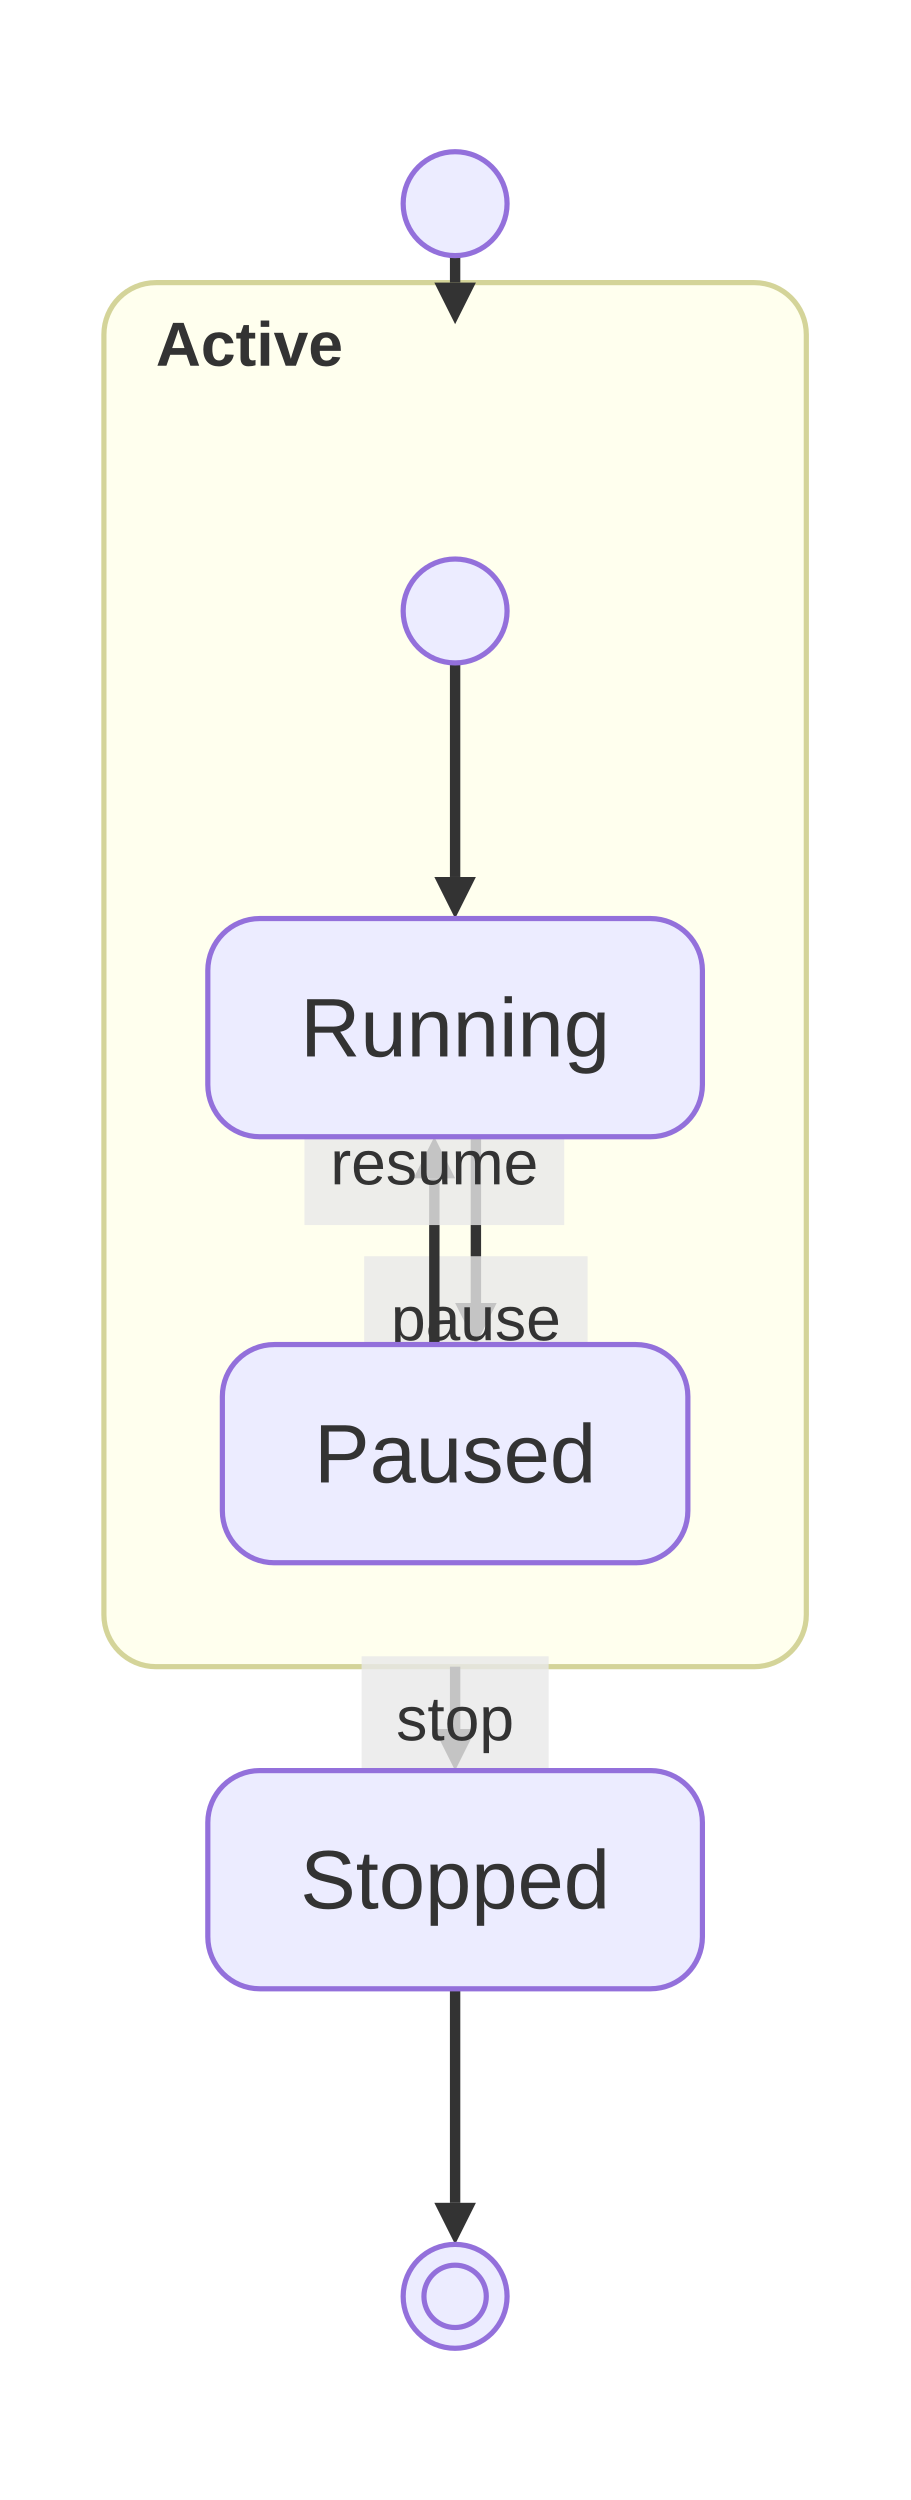
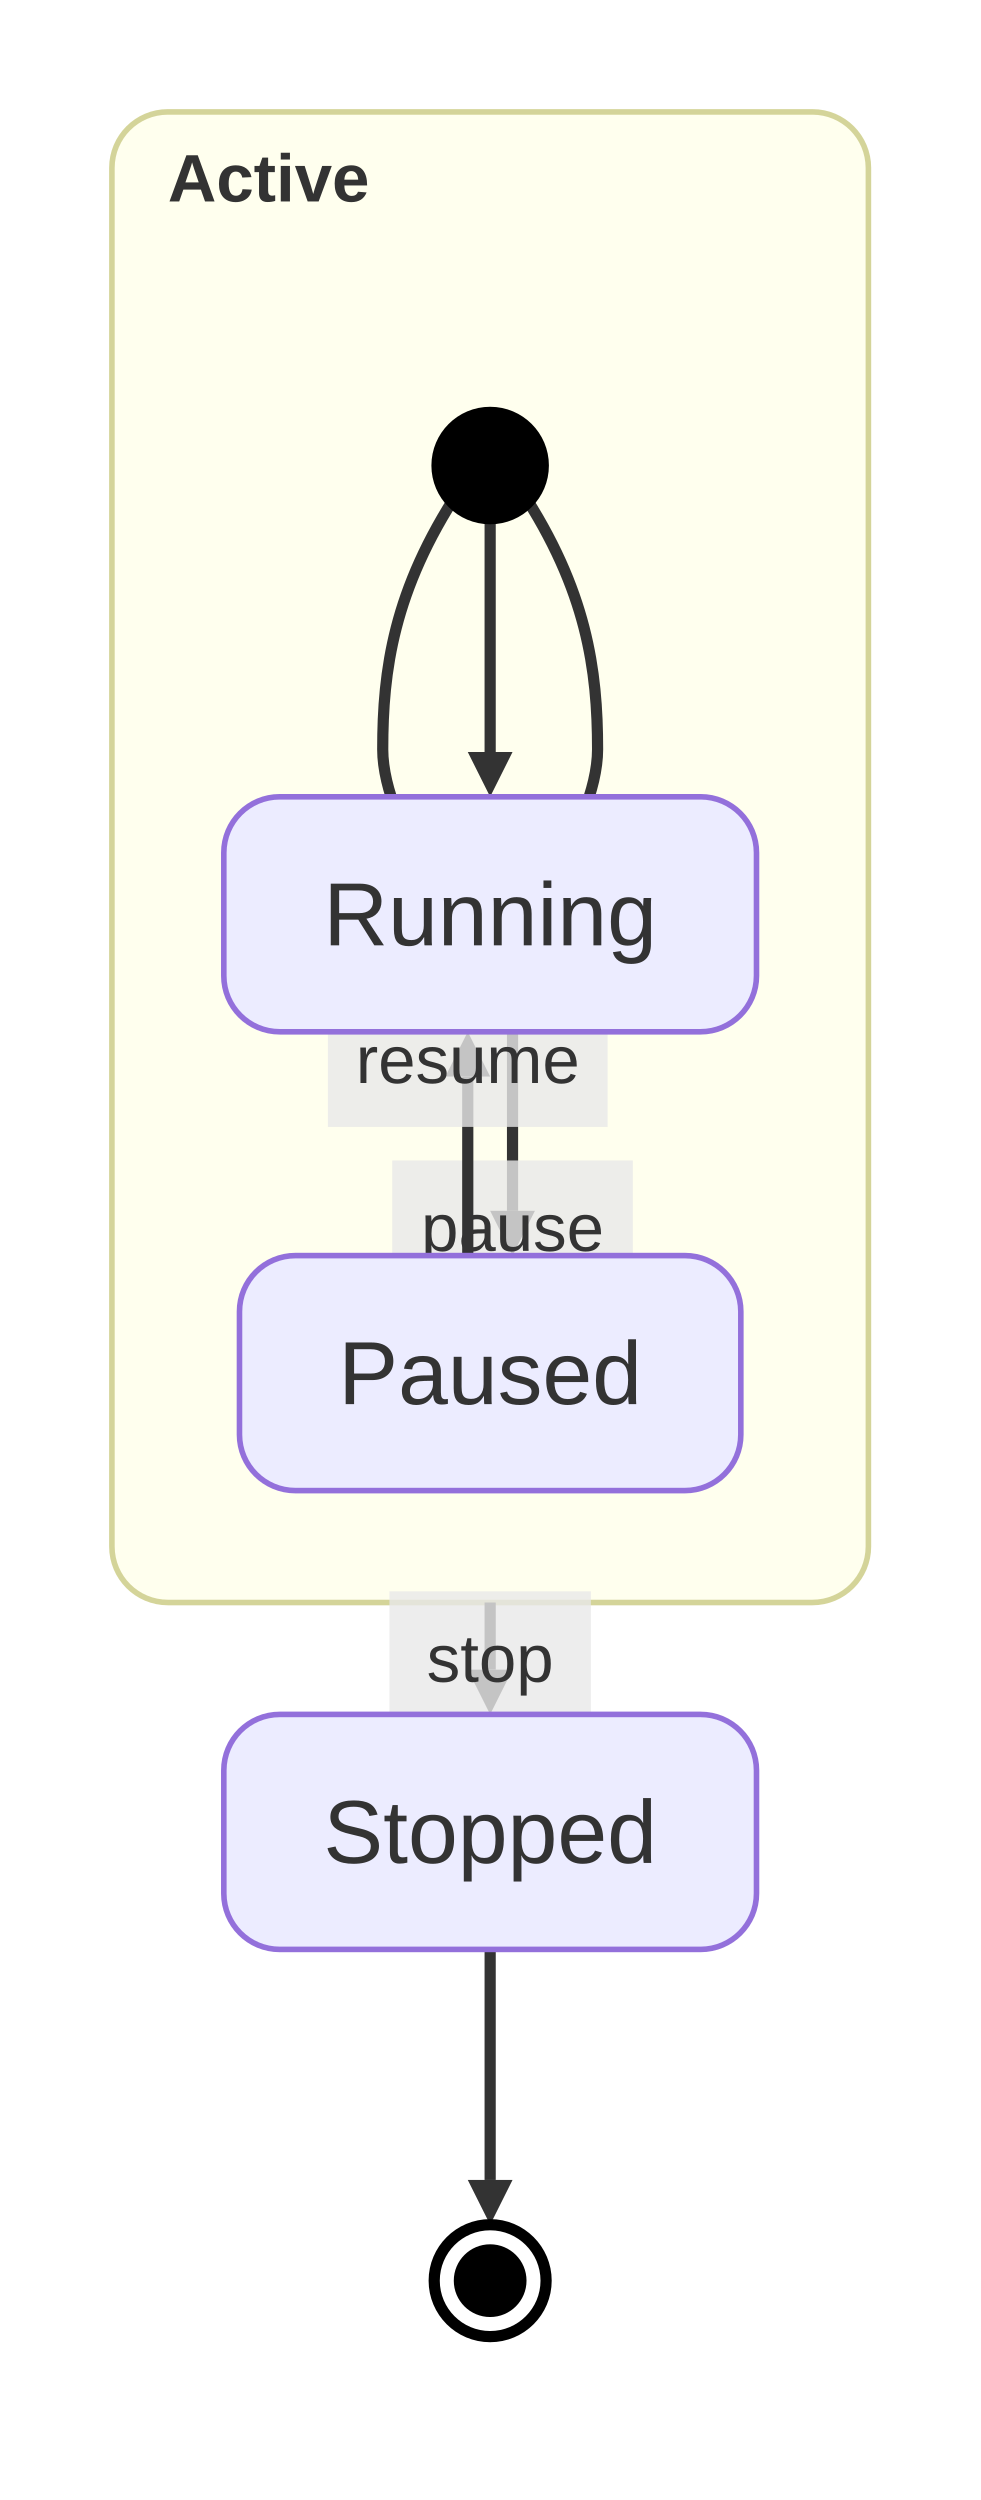
- <svg xmlns="http://www.w3.org/2000/svg" viewBox="-20 -20 175.2 481.2" width="175.2" height="481.2" style="background-color: white">
+ <svg xmlns="http://www.w3.org/2000/svg" viewBox="-20 -20 175.2 446.8" width="175.2" height="446.8" style="background-color: white">
  <defs>
    <marker id="arrow" viewBox="0 0 10 10" markerWidth="8" markerHeight="8" refX="0" refY="5" orient="auto" markerUnits="userSpaceOnUse">
      <path d="M 0 0 L 10 5 L 0 10 z" fill="#333333" />
    </marker>
    <marker id="circle-end" viewBox="0 0 10 10" markerWidth="8" markerHeight="8" refX="5" refY="5" orient="auto" markerUnits="userSpaceOnUse">
      <circle cx="5" cy="5" r="5" fill="#333333" />
    </marker>
    <marker id="cross-end" viewBox="0 0 11 11" markerWidth="8" markerHeight="8" refX="5.5" refY="5.5" orient="auto" markerUnits="userSpaceOnUse">
      <path d="M 1,1 l 9,9 M 10,1 l -9,9" stroke="#333333" stroke-width="2" />
    </marker>
    <marker id="arrow-reverse" viewBox="0 0 10 10" markerWidth="8" markerHeight="8" refX="0" refY="5" orient="auto-start-reverse" markerUnits="userSpaceOnUse">
      <path d="M 0 0 L 10 5 L 0 10 z" fill="#333333" />
    </marker>
  </defs>
  <style>.state rect, .state polygon, .state circle, .state line { fill: #ECECFF; stroke: #9370DB; stroke-width: 1; }
.state text { fill: #333333; font-family: "trebuchet ms", verdana, arial, sans-serif, "Apple Color Emoji", "Segoe UI Emoji", "Noto Color Emoji", "Twemoji Mozilla"; font-size: 16px; }
.edge path { fill: none; stroke: #333333; stroke-width: 2; }
.edge text { fill: #333333; font-family: "trebuchet ms", verdana, arial, sans-serif, "Apple Color Emoji", "Segoe UI Emoji", "Noto Color Emoji", "Twemoji Mozilla"; font-size: 12px; }
.composite rect { fill: #ffffde; stroke: #aaaa33; stroke-width: 1; opacity: 0.5; }
.composite text { fill: #333333; font-family: "trebuchet ms", verdana, arial, sans-serif, "Apple Color Emoji", "Segoe UI Emoji", "Noto Color Emoji", "Twemoji Mozilla"; font-size: 12px; font-weight: bold; }
.note rect { fill: #ffa; stroke: #aa3; stroke-width: 1; }
.note text { fill: #333333; font-family: "trebuchet ms", verdana, arial, sans-serif, "Apple Color Emoji", "Segoe UI Emoji", "Noto Color Emoji", "Twemoji Mozilla"; font-size: 12px; }
</style>
  <g class="composite" data-state-id="Active">
-     <rect x="0" y="34.4" width="135.2" height="266.4" rx="10" ry="10" />
-     <text x="10" y="50.4" font-family="&quot;trebuchet ms&quot;, verdana, arial, sans-serif, &quot;Apple Color Emoji&quot;, &quot;Segoe UI Emoji&quot;, &quot;Noto Color Emoji&quot;, &quot;Twemoji Mozilla&quot;">Active</text>
+     <rect x="0" y="0" width="135.2" height="266.4" rx="10" ry="10" />
+     <text x="10" y="16" font-family="&quot;trebuchet ms&quot;, verdana, arial, sans-serif, &quot;Apple Color Emoji&quot;, &quot;Segoe UI Emoji&quot;, &quot;Noto Color Emoji&quot;, &quot;Twemoji Mozilla&quot;">Active</text>
  </g>
-   <g class="edge" data-edge-source="__start_0" data-edge-target="__start_1">
-     <path d="M67.6,29.2 L67.6,34.4" stroke-width="2" marker-end="url(#arrow)" />
-   </g>
-   <g class="edge" data-edge-source="__start_1" data-edge-target="Running">
-     <path d="M67.6,107.6 L67.6,148.8" stroke-width="2" marker-end="url(#arrow)" />
+   <g class="edge" data-edge-source="__start_0" data-edge-target="Running">
+     <path d="M67.6,73.2 L67.6,114.4" stroke-width="2" marker-end="url(#arrow)" />
  </g>
  <g class="edge" data-edge-source="Running" data-edge-target="Paused">
-     <path d="M71.6,198.8 L71.6,230.8" stroke-width="2" marker-end="url(#arrow)" />
-     <rect x="50.1" y="221.8" width="43.0" height="24.0" fill="rgba(232,232,232,0.8)" stroke="none" />
-     <text text-anchor="middle" dominant-baseline="central" x="71.6" y="233.8">pause</text>
+     <path d="M71.6,164.4 L71.6,196.4" stroke-width="2" marker-end="url(#arrow)" />
+     <rect x="50.1" y="187.4" width="43.0" height="24.0" fill="rgba(232,232,232,0.8)" stroke="none" />
+     <text text-anchor="middle" dominant-baseline="central" x="71.6" y="199.4">pause</text>
  </g>
  <g class="edge" data-edge-source="Paused" data-edge-target="Running">
-     <path d="M63.6,238.8 L63.6,206.8" stroke-width="2" marker-end="url(#arrow)" />
-     <rect x="38.6" y="191.8" width="50.0" height="24.0" fill="rgba(232,232,232,0.8)" stroke="none" />
-     <text text-anchor="middle" dominant-baseline="central" x="63.6" y="203.8">resume</text>
+     <path d="M63.6,204.4 L63.6,172.4" stroke-width="2" marker-end="url(#arrow)" />
+     <rect x="38.6" y="157.4" width="50.0" height="24.0" fill="rgba(232,232,232,0.8)" stroke="none" />
+     <text text-anchor="middle" dominant-baseline="central" x="63.6" y="169.4">resume</text>
  </g>
  <g class="edge" data-edge-source="Paused" data-edge-target="Stopped">
-     <path d="M67.6,300.8 L67.6,312.8" stroke-width="2" marker-end="url(#arrow)" />
-     <rect x="49.6" y="298.8" width="36.0" height="24.0" fill="rgba(232,232,232,0.8)" stroke="none" />
-     <text text-anchor="middle" dominant-baseline="central" x="67.6" y="310.8">stop</text>
+     <path d="M67.6,266.4 L67.6,278.4" stroke-width="2" marker-end="url(#arrow)" />
+     <rect x="49.6" y="264.4" width="36.0" height="24.0" fill="rgba(232,232,232,0.8)" stroke="none" />
+     <text text-anchor="middle" dominant-baseline="central" x="67.6" y="276.4">stop</text>
  </g>
  <g class="edge" data-edge-source="Stopped" data-edge-target="__end_0">
-     <path d="M67.6,362.8 L67.6,404.0" stroke-width="2" marker-end="url(#arrow)" />
+     <path d="M67.6,328.4 L67.6,369.6" stroke-width="2" marker-end="url(#arrow)" />
+   </g>
+   <g class="edge" data-edge-source="__start_0" data-edge-target="__start_0">
+     <path d="M62.11,67.56 C50.32,85.5 48.4,99.71 48.4,113.92 C48.4,128.13 64.72,149.44 67.6,149.44 C70.48,149.44 86.8,128.13 86.8,113.92 C86.8,99.71 84.88,85.5 73.09,67.56" stroke-width="2" marker-end="url(#arrow)" />
  </g>
  <g class="state start">
-     <circle cx="67.6" cy="19.2" r="10" fill="black" stroke="black" />
-   </g>
-   <g class="state start">
-     <circle cx="67.6" cy="97.6" r="10" fill="black" stroke="black" />
+     <circle cx="67.6" cy="63.2" r="10" style="fill: black; stroke: black" />
  </g>
  <g class="state" data-state-id="Running">
-     <rect x="20" y="156.8" width="95.2" height="42" rx="10" ry="10" />
-     <text x="67.6" y="177.8" text-anchor="middle" dominant-baseline="central" font-family="&quot;trebuchet ms&quot;, verdana, arial, sans-serif, &quot;Apple Color Emoji&quot;, &quot;Segoe UI Emoji&quot;, &quot;Noto Color Emoji&quot;, &quot;Twemoji Mozilla&quot;">Running</text>
+     <rect x="20" y="122.4" width="95.2" height="42" rx="10" ry="10" />
+     <text x="67.6" y="143.4" text-anchor="middle" dominant-baseline="central" font-family="&quot;trebuchet ms&quot;, verdana, arial, sans-serif, &quot;Apple Color Emoji&quot;, &quot;Segoe UI Emoji&quot;, &quot;Noto Color Emoji&quot;, &quot;Twemoji Mozilla&quot;">Running</text>
  </g>
  <g class="state" data-state-id="Paused">
-     <rect x="22.8" y="238.8" width="89.6" height="42" rx="10" ry="10" />
-     <text x="67.6" y="259.8" text-anchor="middle" dominant-baseline="central" font-family="&quot;trebuchet ms&quot;, verdana, arial, sans-serif, &quot;Apple Color Emoji&quot;, &quot;Segoe UI Emoji&quot;, &quot;Noto Color Emoji&quot;, &quot;Twemoji Mozilla&quot;">Paused</text>
+     <rect x="22.8" y="204.4" width="89.6" height="42" rx="10" ry="10" />
+     <text x="67.6" y="225.4" text-anchor="middle" dominant-baseline="central" font-family="&quot;trebuchet ms&quot;, verdana, arial, sans-serif, &quot;Apple Color Emoji&quot;, &quot;Segoe UI Emoji&quot;, &quot;Noto Color Emoji&quot;, &quot;Twemoji Mozilla&quot;">Paused</text>
  </g>
  <g class="state" data-state-id="Stopped">
-     <rect x="20" y="320.8" width="95.2" height="42" rx="10" ry="10" />
-     <text x="67.6" y="341.8" text-anchor="middle" dominant-baseline="central" font-family="&quot;trebuchet ms&quot;, verdana, arial, sans-serif, &quot;Apple Color Emoji&quot;, &quot;Segoe UI Emoji&quot;, &quot;Noto Color Emoji&quot;, &quot;Twemoji Mozilla&quot;">Stopped</text>
+     <rect x="20" y="286.4" width="95.2" height="42" rx="10" ry="10" />
+     <text x="67.6" y="307.4" text-anchor="middle" dominant-baseline="central" font-family="&quot;trebuchet ms&quot;, verdana, arial, sans-serif, &quot;Apple Color Emoji&quot;, &quot;Segoe UI Emoji&quot;, &quot;Noto Color Emoji&quot;, &quot;Twemoji Mozilla&quot;">Stopped</text>
  </g>
  <g class="state end">
-     <circle cx="67.6" cy="422" r="10" fill="none" stroke="black" stroke-width="2" />
-     <circle cx="67.6" cy="422" r="6" fill="black" stroke="black" />
+     <circle cx="67.6" cy="387.6" r="10" style="fill: none; stroke: black; stroke-width: 2" />
+     <circle cx="67.6" cy="387.6" r="6" style="fill: black; stroke: black" />
  </g>
</svg>
